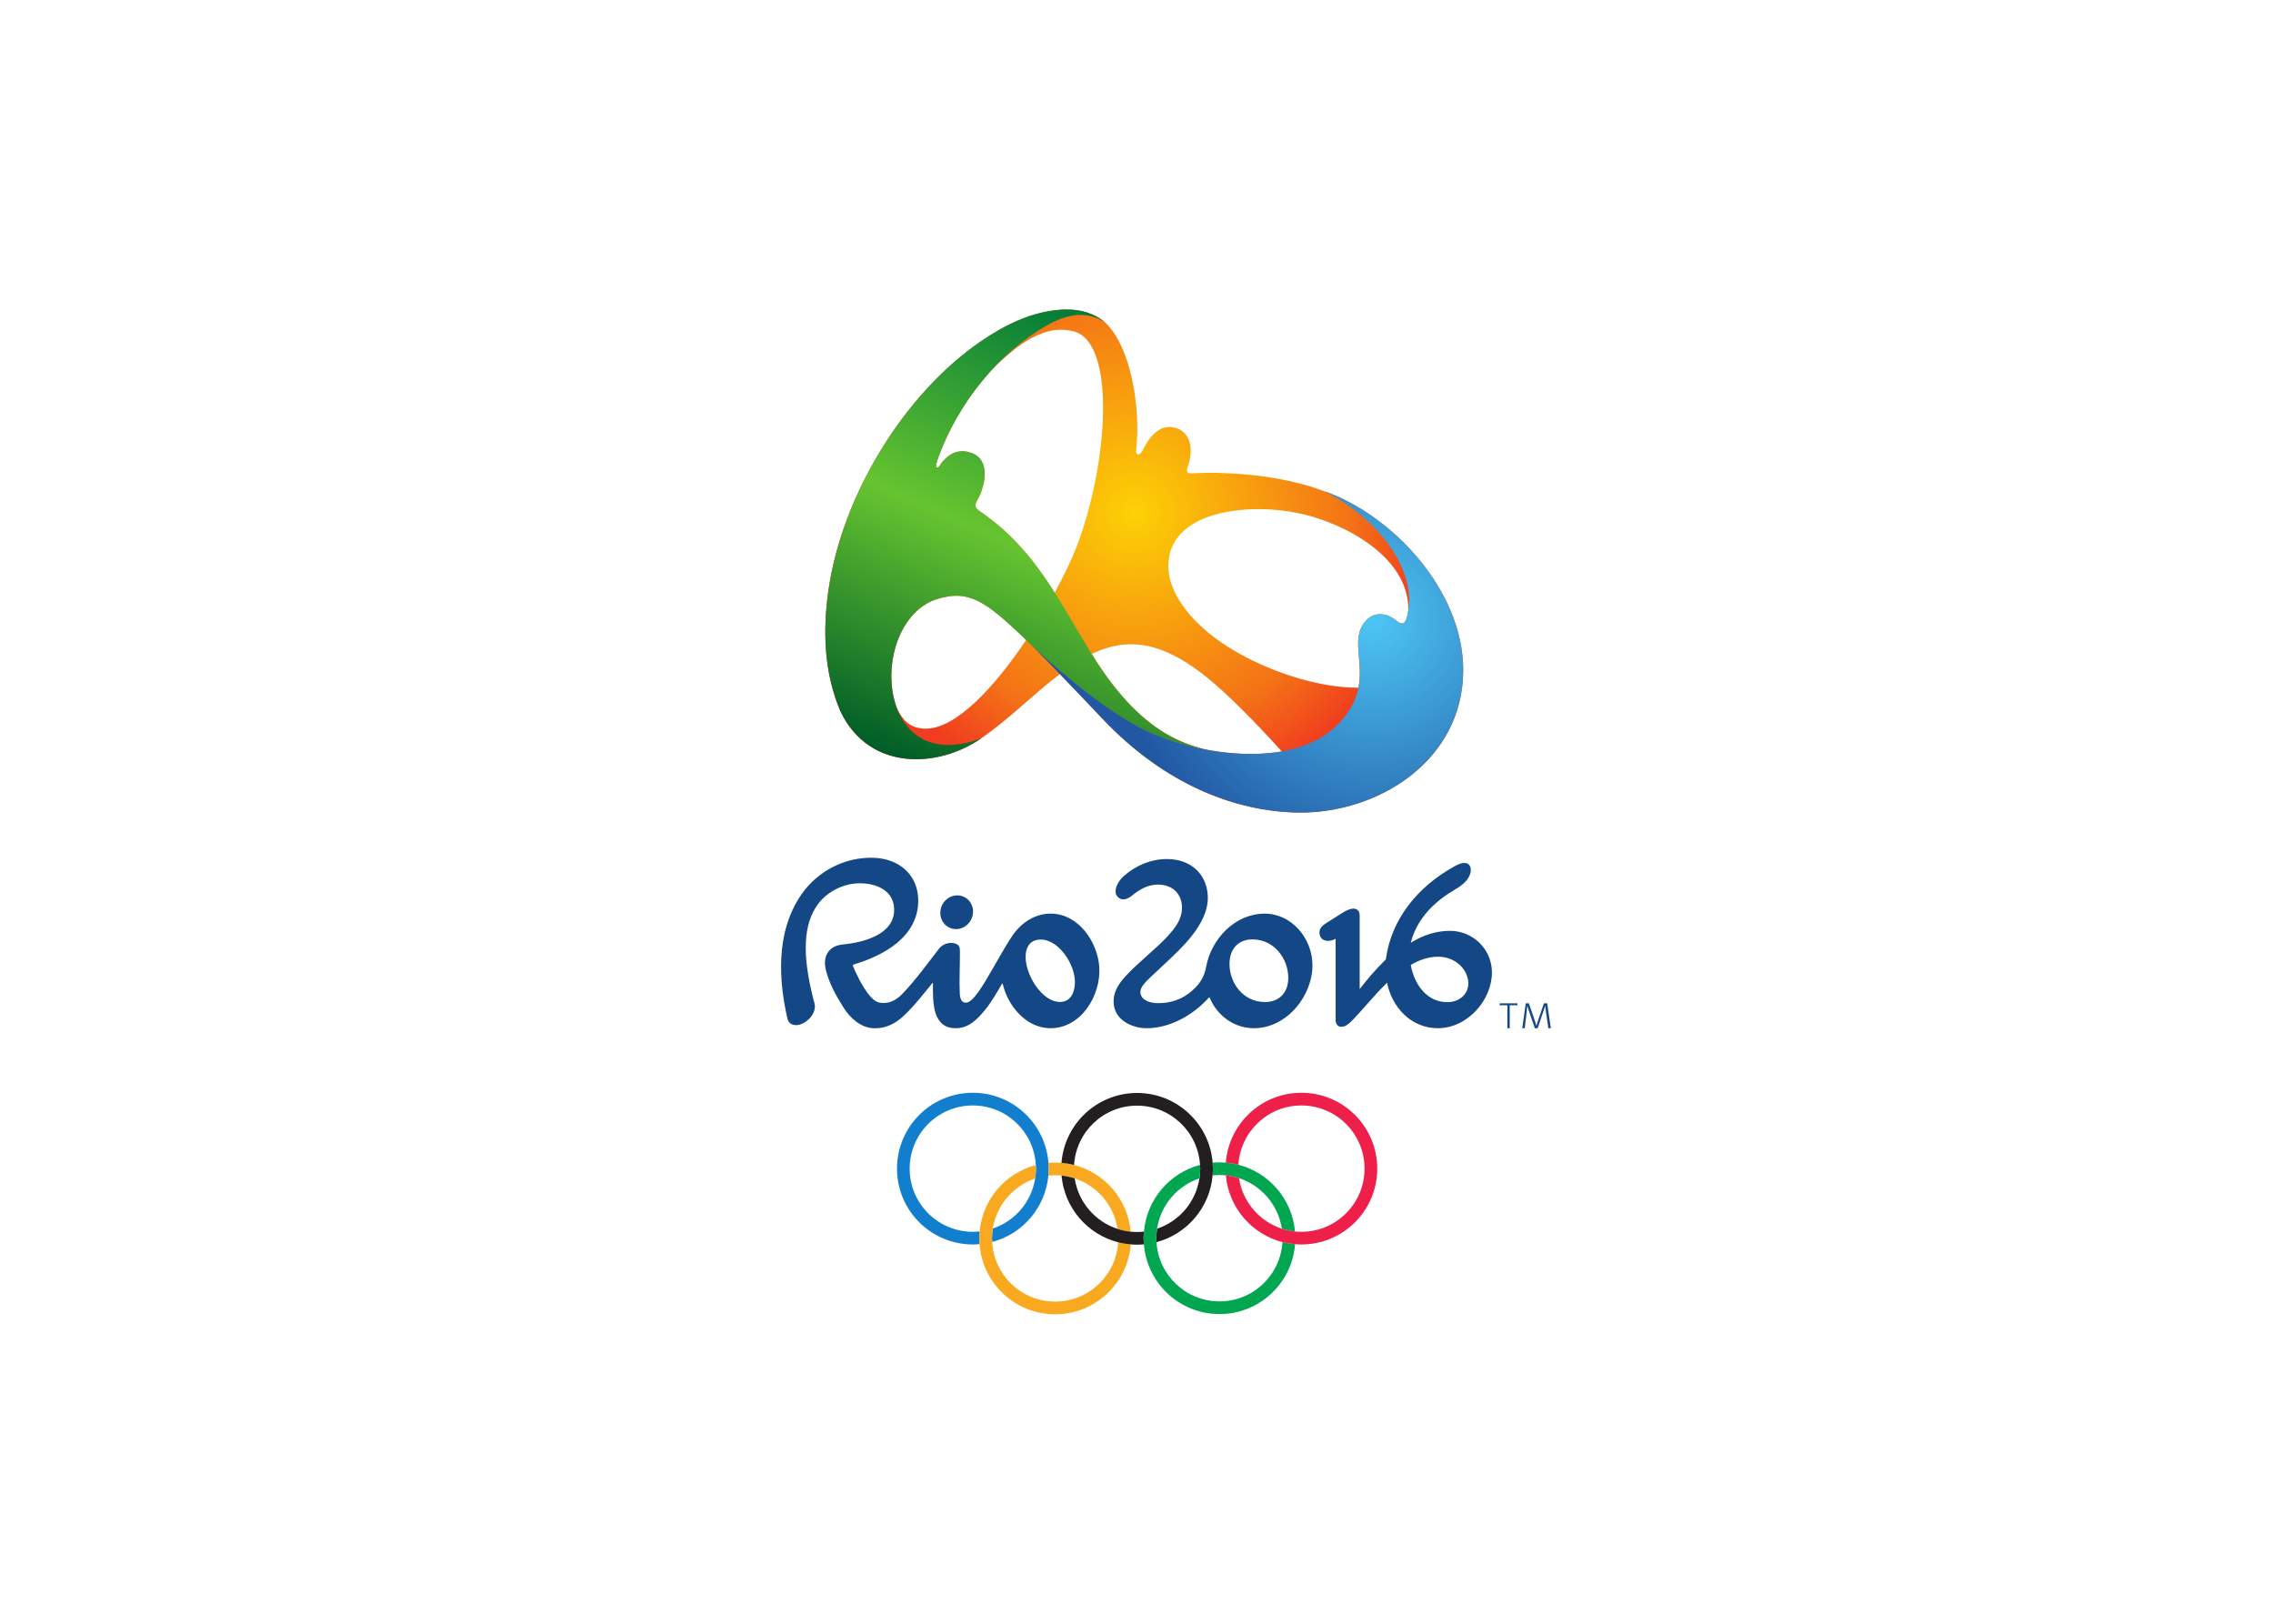
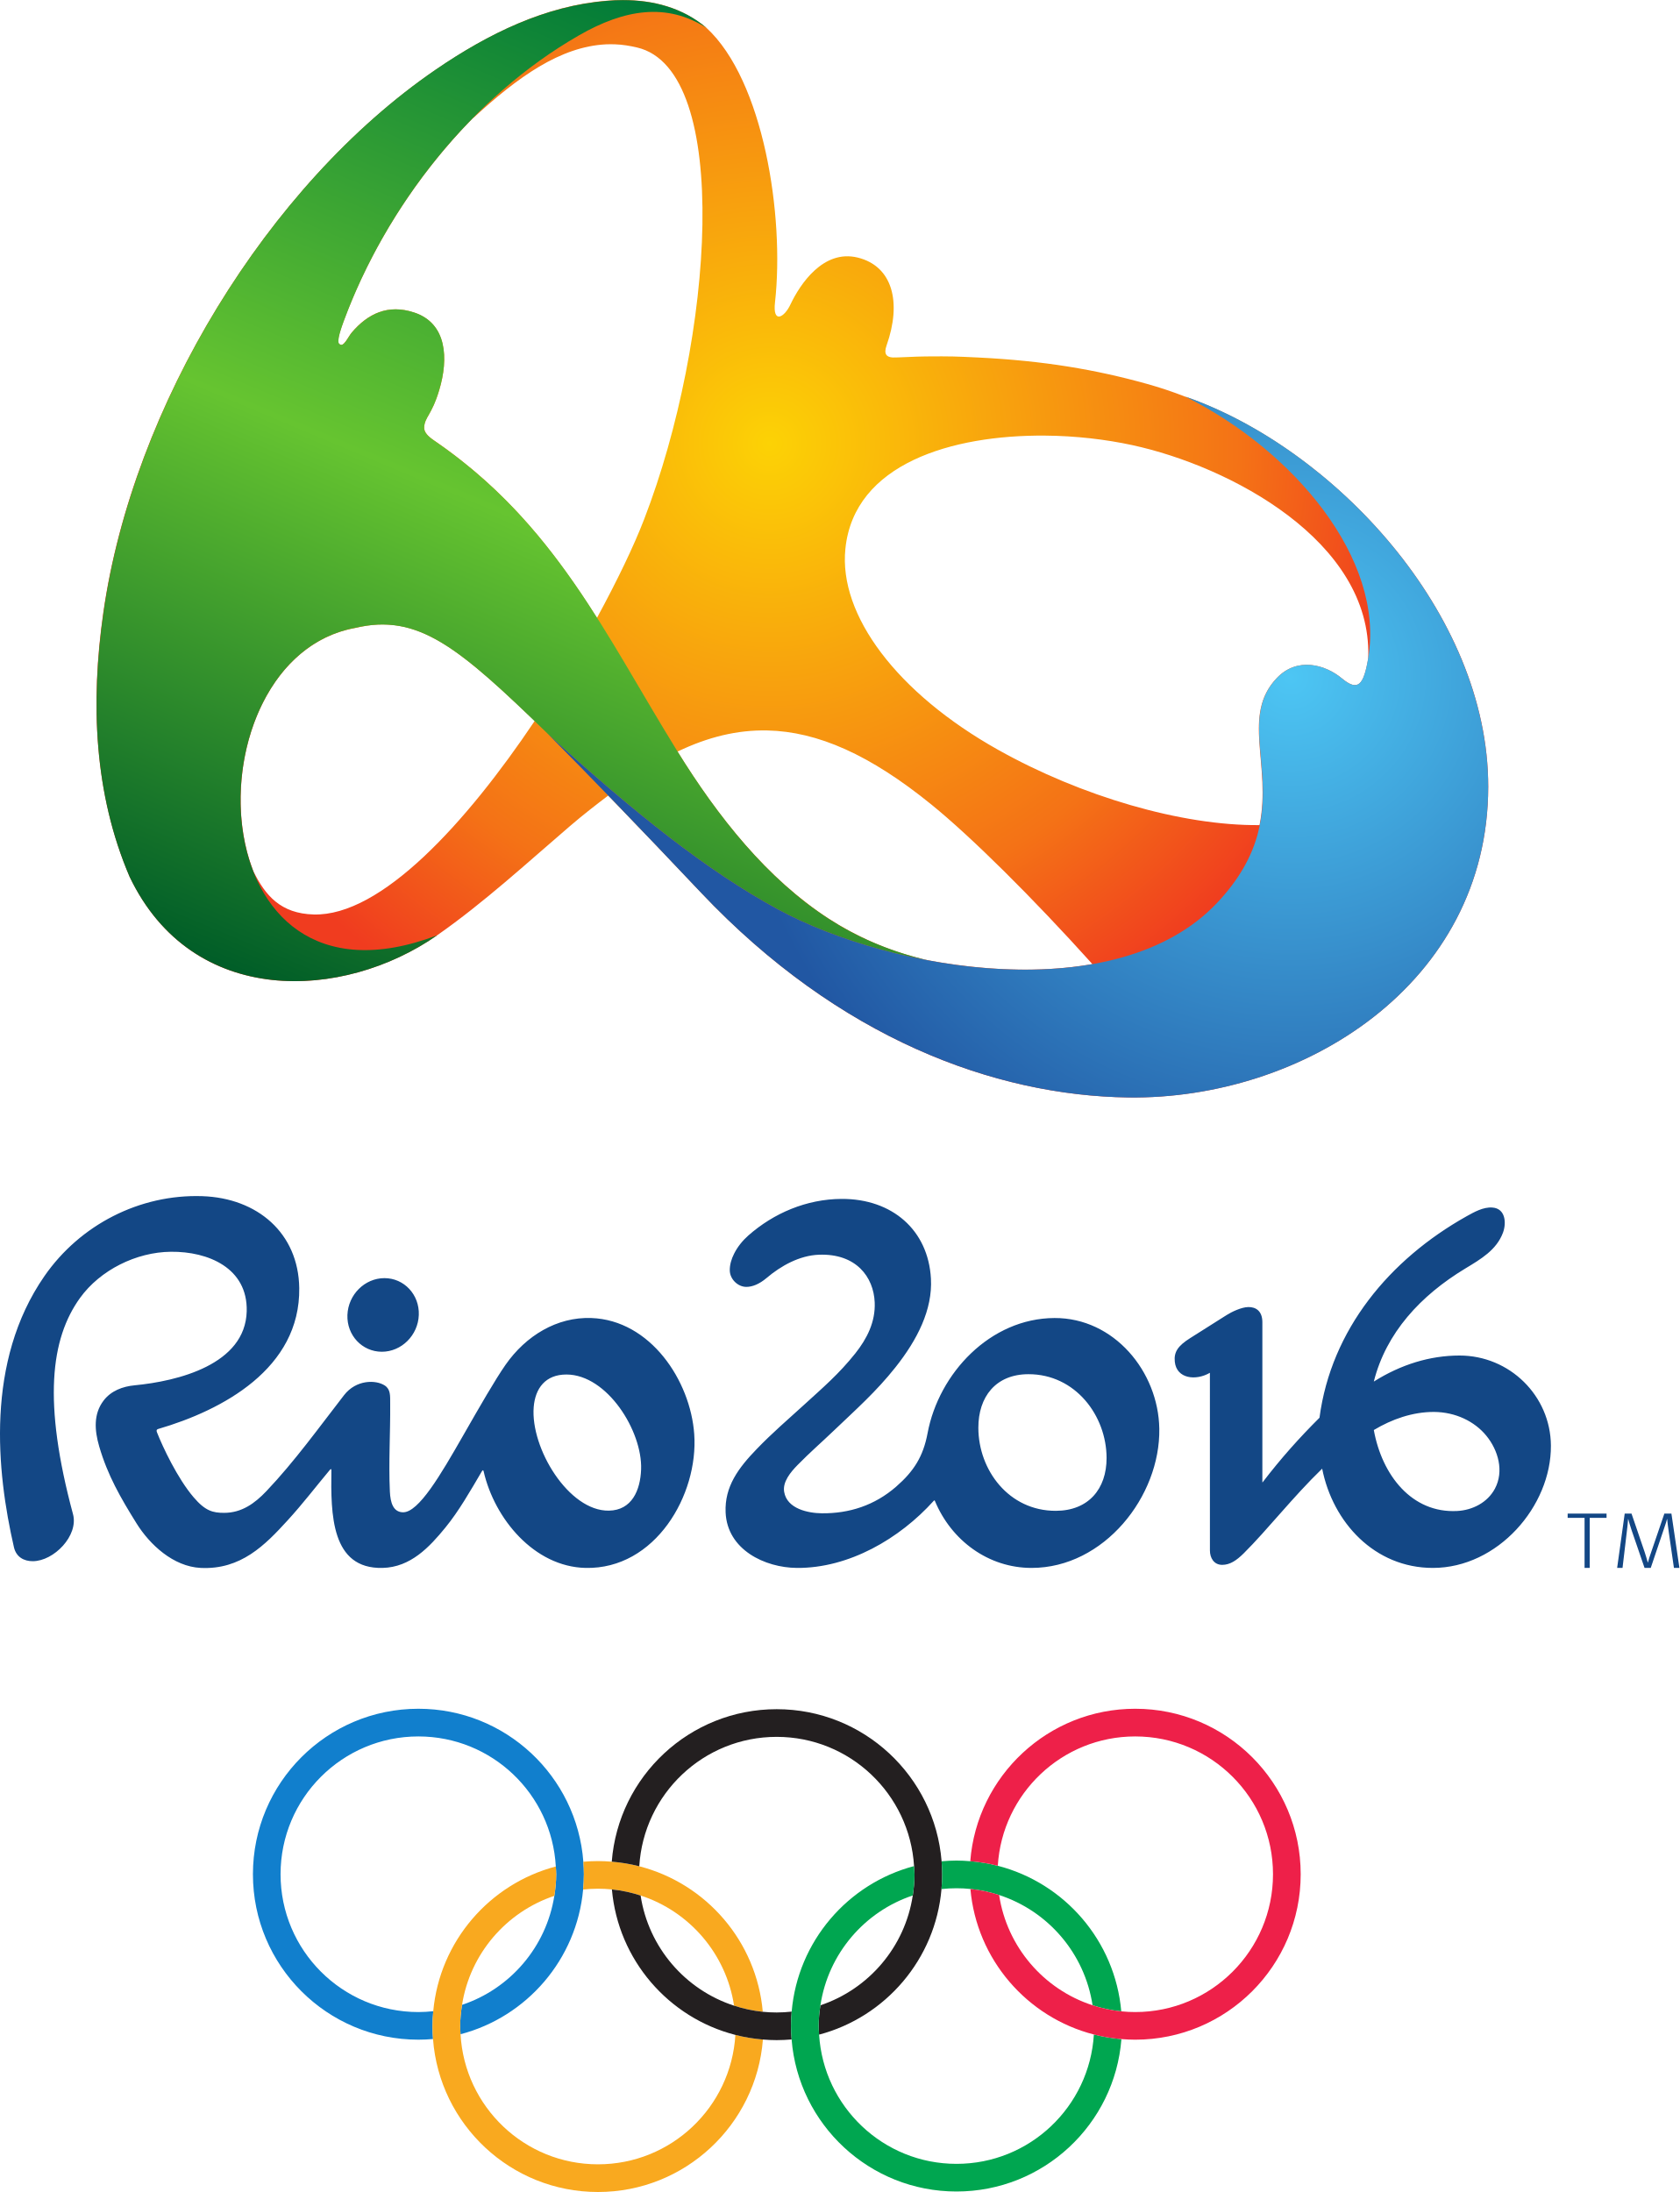
- <svg xmlns="http://www.w3.org/2000/svg" clip-rule="evenodd" fill-rule="evenodd" viewBox="0 0 560 400">
-   <radialGradient id="a" cx="0" cy="0" gradientTransform="matrix(51.603 51.716 -51.716 51.603 279.35 126.288)" gradientUnits="userSpaceOnUse" r="1">
-     <stop offset="0" stop-color="#fcd205" />
-     <stop offset=".73" stop-color="#f47216" />
-     <stop offset="1" stop-color="#f03c1f" />
+ <svg xmlns="http://www.w3.org/2000/svg" viewBox="0 0 189.648 247.538" version="1.1" id="svg43" width="189.648" height="247.538" style="clip-rule:evenodd;fill-rule:evenodd">
+   <defs id="defs47" />
+   <radialGradient id="a" cx="0" cy="0" gradientTransform="matrix(51.603,51.716,-51.716,51.603,279.35,126.288)" gradientUnits="userSpaceOnUse" r="1">
+     <stop offset="0" stop-color="#fcd205" id="stop2" />
+     <stop offset=".73" stop-color="#f47216" id="stop4" />
+     <stop offset="1" stop-color="#f03c1f" id="stop6" />
  </radialGradient>
-   <linearGradient id="b" gradientTransform="matrix(47.315 -109.865 -109.865 -47.315 236.802 193.783)" gradientUnits="userSpaceOnUse" x2="1">
-     <stop offset="0" stop-color="#005d28" />
-     <stop offset=".5" stop-color="#66c430" />
-     <stop offset="1" stop-color="#007a38" />
+   <linearGradient id="b" gradientTransform="matrix(47.315,-109.865,-109.865,-47.315,236.802,193.783)" gradientUnits="userSpaceOnUse" x2="1">
+     <stop offset="0" stop-color="#005d28" id="stop9" />
+     <stop offset=".5" stop-color="#66c430" id="stop11" />
+     <stop offset="1" stop-color="#007a38" id="stop13" />
  </linearGradient>
  <radialGradient id="c" cx="338.174" cy="152.663" gradientUnits="userSpaceOnUse" r="79.986">
-     <stop offset="0" stop-color="#4dc6f4" />
-     <stop offset=".8" stop-color="#2157a3" />
-     <stop offset="1" stop-color="#2157a3" />
+     <stop offset="0" stop-color="#4dc6f4" id="stop16" />
+     <stop offset=".8" stop-color="#2157a3" id="stop18" />
+     <stop offset="1" stop-color="#2157a3" id="stop20" />
  </radialGradient>
-   <path d="m258.306 286.474c-.723-9.662-8.783-17.277-18.629-17.277-10.32 0-18.683 8.368-18.683 18.688s8.363 18.683 18.683 18.683c.558 0 1.109-.027 1.653-.074-.033-.466-.057-.933-.057-1.412 0-.585.03-1.158.082-1.729-.553.059-1.111.095-1.678.095-8.594 0-15.563-6.971-15.563-15.563 0-8.595 6.969-15.562 15.563-15.562 8.303 0 15.064 6.501 15.52 14.686.018.294.045.579.045.876 0 .833-.086 1.647-.212 2.441-.912 5.783-4.997 10.5-10.423 12.31-.127.8-.211 1.613-.211 2.446 0 .299.027.585.044.871 7.474-1.961 13.118-8.438 13.841-16.342.054-.567.084-1.143.084-1.726 0-.478-.024-.946-.059-1.411" fill="#117fcd" />
-   <path d="m275.475 306.03c-.493 8.155-7.243 14.613-15.517 14.613-8.3 0-15.064-6.503-15.519-14.689-.016-.287-.043-.574-.043-.871 0-.835.085-1.647.212-2.447.912-5.78 4.997-10.494 10.423-12.311.126-.793.211-1.607.211-2.44 0-.297-.027-.581-.044-.877-7.475 1.968-13.117 8.443-13.842 16.345-.053.569-.083 1.145-.083 1.73 0 .478.024.945.057 1.411.722 9.655 8.783 17.275 18.628 17.275 9.824 0 17.874-7.586 18.626-17.219-1.065-.088-2.103-.258-3.109-.52m-17.194-16.419c.054-.567.084-1.144.084-1.726 0-.478-.023-.945-.058-1.411.543-.048 1.095-.076 1.651-.076.526 0 1.043.028 1.558.068 1.061.088 2.099.259 3.107.52 7.545 1.936 13.241 8.465 13.947 16.432-1.122-.116-2.205-.352-3.243-.689-.894-5.86-5.041-10.648-10.555-12.442-1.039-.339-2.122-.575-3.24-.688-.52-.051-1.043-.08-1.574-.08-.567 0-1.127.032-1.677.092" fill="#f9a91f" />
-   <path d="m298.762 286.423c-.774-9.616-8.813-17.177-18.624-17.177-9.826 0-17.874 7.588-18.623 17.22 1.062.089 2.101.259 3.107.521.495-8.155 7.24-14.616 15.516-14.616 8.269 0 15.01 6.453 15.514 14.594.019.322.052.639.052.969 0 .796-.081 1.578-.197 2.346-.88 5.819-4.979 10.579-10.429 12.404-.123.767-.197 1.545-.197 2.344 0 .327.027.648.047.97 7.493-1.982 13.138-8.5 13.822-16.439.047-.534.076-1.078.076-1.625 0-.512-.024-1.014-.064-1.511m-16.931 16.976c-.048.54-.077 1.079-.077 1.629 0 .513.029 1.014.07 1.513-.556.049-1.117.078-1.686.078-.525 0-1.043-.025-1.555-.068-1.064-.089-2.101-.259-3.108-.522-7.545-1.932-13.242-8.465-13.944-16.429 1.119.113 2.201.35 3.241.688.891 5.859 5.04 10.647 10.555 12.44 1.038.337 2.12.576 3.242.69.515.051 1.038.078 1.569.078.574 0 1.138-.037 1.693-.097" fill="#231f20" />
-   <path d="m315.957 305.983c-.493 8.146-7.238 14.608-15.514 14.608-8.27 0-15.012-6.456-15.514-14.593-.021-.321-.048-.642-.048-.97 0-.799.075-1.576.197-2.344.879-5.824 4.975-10.584 10.43-12.404.116-.769.197-1.549.197-2.346 0-.33-.034-.647-.053-.969-7.489 1.979-13.133 8.498-13.821 16.434-.048.54-.076 1.079-.076 1.629 0 .514.028 1.014.068 1.513.768 9.608 8.81 17.172 18.62 17.172 9.822 0 17.871-7.581 18.624-17.211-1.066-.089-2.104-.263-3.11-.519m-17.209-16.424c.05-.534.078-1.078.078-1.625 0-.511-.024-1.014-.063-1.511.55-.049 1.112-.083 1.68-.083.524 0 1.041.03 1.557.073 1.065.085 2.101.256 3.108.517 7.544 1.941 13.239 8.474 13.943 16.437-1.122-.113-2.204-.349-3.242-.686-.889-5.865-5.037-10.656-10.552-12.45-1.036-.335-2.12-.577-3.241-.683-.52-.056-1.042-.081-1.573-.081-.574 0-1.135.031-1.695.092" fill="#00a650" />
-   <path d="m320.624 269.197c-9.823 0-17.871 7.584-18.625 17.216 1.067.084 2.103.257 3.109.516.496-8.145 7.24-14.606 15.516-14.606 8.595 0 15.561 6.966 15.561 15.562 0 8.592-6.966 15.563-15.561 15.563-.531 0-1.054-.027-1.574-.08-1.122-.112-2.204-.351-3.242-.686-5.514-1.796-9.662-6.587-10.551-12.451-1.037-.334-2.12-.576-3.242-.682.701 7.961 6.399 14.495 13.942 16.434 1.006.257 2.042.429 3.109.518.512.04 1.035.068 1.558.068 10.321 0 18.688-8.365 18.688-18.684 0-10.32-8.367-18.688-18.688-18.688" fill="#ee2049" />
-   <path d="m231.664 224.726c.088-2.297 1.958-4.156 4.18-4.158 2.224 0 3.963 1.861 3.882 4.158-.083 2.298-1.957 4.156-4.177 4.156-2.225-.005-3.966-1.858-3.885-4.156m29.523 22.099c-4.533.073-8.862-7.051-8.487-11.698.17-2.098 1.308-3.683 3.711-3.675 4.582.016 8.576 6.385 8.417 10.716-.084 2.355-1.041 4.617-3.641 4.657m-1.983-21.753c-3.875-.141-7.389 1.997-9.681 5.279-1.197 1.715-2.911 4.707-4.837 8.071-2.478 4.327-4.975 8.619-6.747 8.589-1.104-.021-1.425-1.083-1.481-2.354-.151-3.314.062-6.595.036-9.904-.004-.915.055-1.624-.616-2.063-1.008-.655-3.222-.67-4.586 1.083-2.821 3.635-5.599 7.505-8.775 10.847-1.333 1.405-2.806 2.451-4.766 2.454-1.275 0-2.127-.2-3.46-1.766-1.823-2.136-3.487-5.679-4.136-7.335-.105-.271.037-.34.143-.372 7.253-2.115 16.053-6.821 15.926-15.916-.089-6.19-4.706-10.161-10.949-10.374-7.064-.236-13.803 3.224-17.827 9.03-6.686 9.649-5.402 22.072-3.443 30.611.253 1.11 1.126 1.582 2.125 1.582 2.391-.005 5.196-2.893 4.546-5.312-3.411-12.661-2.53-19.812.796-24.422 2.27-3.143 6.34-5.174 10.261-5.21 4.211-.043 8.678 1.83 8.559 6.713-.149 6.035-7.8 7.902-12.659 8.368-1.343.127-2.667.614-3.516 1.741-1.127 1.492-1.023 3.31-.481 5.165.952 3.266 2.415 5.8 4.215 8.688 1.497 2.401 4.145 4.871 7.238 5.028 4.555.225 7.285-2.595 9.814-5.362 1.715-1.872 3.139-3.748 4.786-5.719.117-.138.165-.073.165.04-.072 4.975-.043 11.178 5.782 11.041 3.158-.076 5.283-2.341 7.098-4.566 1.507-1.845 2.796-4.102 4.107-6.335.096-.14.155-.205.207.003 1.225 5.34 5.698 10.763 11.504 10.898 7.88.177 12.763-8.258 12.276-15.102-.427-6.059-4.955-12.882-11.624-13.119m52.454 21.773c-5.307.011-8.737-4.599-8.746-9.372-.008-3.492 1.955-6.049 5.648-6.057 5.306-.015 8.825 4.687 8.832 9.463.005 3.488-2.042 5.958-5.734 5.966m-.149-21.773c-7.265.029-13.062 6.247-14.329 12.995-.494 2.648-1.556 4.309-3.547 6.045-2.429 2.121-5.31 3.046-8.402 3.011-1.502-.015-3.927-.483-4.248-2.419-.191-1.117.707-2.21 1.516-3.034 1.477-1.502 2.589-2.444 4.11-3.9 2.483-2.371 4.775-4.396 6.943-7.133 2.459-3.1 4.204-6.506 4.005-10.018-.305-5.472-4.364-9.021-10.086-8.998-3.971.018-7.683 1.614-10.547 4.144-.612.539-1.204 1.259-1.595 2.044-.308.607-.495 1.255-.487 1.883.011.989.905 1.861 1.864 1.865.693 0 1.476-.315 2.289-1.002 1.629-1.384 3.727-2.549 5.909-2.63 4.212-.159 6.179 2.513 6.303 5.374.096 2.22-.877 4.114-2.196 5.775-1.858 2.327-3.635 3.84-5.779 5.797-1.896 1.724-3.608 3.193-5.334 4.983-2.076 2.144-3.651 4.248-3.527 7.169.18 4.211 4.423 6.242 8.049 6.27 5.876.045 11.61-3.31 15.441-7.565.055-.062.104-.099.146.003 1.851 4.462 6.031 7.562 10.912 7.562 8.189 0 14.553-8.088 14.427-15.728-.108-6.451-5.116-12.521-11.837-12.493m49.736 19.27c-.842 1.578-2.543 2.432-4.263 2.522-5.125.271-8.488-4.045-9.413-9.142 2.036-1.224 4.383-2.05 6.789-2.044 2.446.013 4.595 1.07 5.914 2.683 1.351 1.647 2.019 4.015.973 5.981m-3.991-15.034c-3.345-.003-6.64 1.022-9.685 2.94 1.389-5.515 5.286-9.716 10.321-12.761 1.761-1.065 3.532-2.09 4.266-4.056.404-1.093.289-2.727-1.195-2.835-1.035-.08-2.073.518-2.926.991-8.683 4.873-15.282 12.776-16.6 22.746-2.316 2.306-4.347 4.582-6.427 7.294l-.024-.003v-18.081c0-1.248-.722-1.729-1.601-1.709-.779.016-1.883.553-2.438.905l-4.124 2.608c-1.342.852-1.846 1.538-1.725 2.665.2 1.926 2.373 2.171 3.963 1.246l.003 20.068c0 .829.448 1.626 1.392 1.621.86-.005 1.585-.471 2.43-1.307 2.71-2.695 5.522-6.332 8.853-9.556 1.198 6.065 5.917 11.209 12.501 11.209 7.325 0 13.376-6.959 13.33-13.816-.04-5.639-4.673-10.169-10.314-10.169" fill="#134785" />
-   <path d="m262.744 76.231c-.584 0-1.185.027-1.788.08-6.921.559-13.325 3.69-19.311 7.788-19.039 13.045-34.229 38.075-37.549 61.31-1.468 10.213-1.03 20.471 2.98 29.841 7.106 14.862 24.132 13.986 34.728 6.596 5.264-3.675 10.203-8.222 14.98-12.318 1.474-1.267 2.931-2.394 4.331-3.457 3.201 3.306 6.661 6.913 10.49 10.967 15.57 16.463 33.123 22.912 48.238 23.125 19.702.256 40.631-12.81 40.649-35.085.017-19.702-17.581-38.303-34.252-44.066-1.462-.571-2.905-1.043-4.291-1.43-5.72-1.598-11.63-2.618-19.112-2.981-2.507-.12-2.934-.143-5.841-.119-1.046 0-3.316.14-3.735.119-.666-.033-1.073-.338-.716-1.351 1.734-4.895.685-8.96-3.258-9.933-3.9-.957-6.527 3.045-7.589 5.285-.688 1.489-2.035 2.247-1.748-.239 1.087-9.757-1.296-25.068-7.749-30.993-2.706-2.284-6.004-3.139-9.457-3.139zm-1.867 5.007c.346-.017.684-.013 1.033 0 .813.028 1.628.162 2.464.357 10.782 2.523 8.63 33.017.794 53.284-1.157 3.006-3.028 6.903-5.324 11.126-4.73-7.455-10.059-14.346-18.437-20.066-.645-.443-1.092-.911-1.073-1.43.045-1.197.85-1.355 1.709-4.252 1.042-3.478.895-7.521-2.861-8.742-2.936-.968-5.21.123-7.033 2.265-.436.52-.932 1.739-1.391 1.312-.426-.223.328-2.148.477-2.583 3.069-8.32 8.15-16.386 14.583-22.927l.119-.08c4.958-4.557 9.755-8.013 14.94-8.264zm49.549 44.185c3.489.025 6.898.433 9.854 1.072 11.027 2.382 27.041 10.833 26.662 23.921v.158c-.521 3.071-1.173 3.761-2.98 2.265-1.88-1.567-5.05-2.457-7.351-.039-4.009 4.199-.577 9.817-1.947 16.609-8.797.083-20.161-3.255-29.523-8.504-11.419-6.405-18.011-15.208-17.245-22.688.968-9.645 12.062-12.872 22.53-12.794zm28.212 4.648c.592.613 1.164 1.19 1.708 1.828 1.077 1.263 2.045 2.59 2.901 3.934-.857-1.342-1.824-2.672-2.901-3.934-.539-.63-1.123-1.222-1.708-1.828zm-103.549 16.689c5.473-.24 9.882 3.346 17.722 10.887-7.721 11.514-17.336 22.061-24.954 21.854-3.738-.099-5.468-2.159-6.794-4.847l-.08-.199c-3.85-10.097.489-25.257 11.523-27.298.901-.209 1.752-.361 2.583-.397zm43.986 11.96c5.682.119 11.613 2.739 18.556 8.384 4.452 3.613 11.368 10.458 18.159 18-6.005 1.052-12.702.702-18.993-.517-4.301-1.046-7.875-2.732-10.768-4.609-6.921-4.484-12.468-11.415-17.086-18.874 3.416-1.637 6.723-2.455 10.132-2.384zm-21.178 3.616c2.365 2.098 4.631 4.044 6.834 5.841-2.204-1.794-4.468-3.745-6.834-5.841zm33.178 20.9c.496.143 1.005.265 1.51.398-.508-.134-1.011-.254-1.51-.398zm28.569.954c-.584.175-1.186.333-1.788.477-.613.146-1.198.283-1.827.397.613-.112 1.229-.256 1.827-.397.609-.144 1.198-.301 1.788-.477z" fill="url(#a)" />
-   <path d="m260.974 76.327c-6.921.559-13.354 3.665-19.339 7.762-19.039 13.046-34.199 38.093-37.519 61.328-1.469 10.214-1.063 20.448 2.947 29.817 7.106 14.862 24.144 14.007 34.74 6.617-27.48 10.443-28.103-31.232-9.302-34.709 7.206-1.676 11.678 2.153 21.776 11.945 9.843 9 18.089 15.53 25.948 19.804 4.57 2.488 10.646 4.611 17.095 5.806-4.532-1.034-8.296-2.756-11.305-4.708-6.968-4.513-12.526-11.523-17.162-19.039-8.08-13.064-13.686-25.605-27.457-35.006-.645-.443-1.09-.903-1.071-1.422.045-1.197.851-1.372 1.709-4.27 1.042-3.477.912-7.513-2.844-8.733-2.935-.968-5.211.132-7.034 2.274-.436.52-.922 1.72-1.381 1.292-.426-.222.327-2.16.476-2.595 4.789-12.984 14.432-25.311 26.565-32.269 5.159-2.965 9.917-3.707 14.403-.84-2.706-2.283-6.014-3.134-9.466-3.134-.585 0-1.176.027-1.779.08" fill="url(#b)" />
-   <path d="m346.932 150.56c-.522 3.071-1.158 3.778-2.965 2.283-1.88-1.567-5.035-2.469-7.336-.051-5.627 5.893 3.428 14.59-6.752 25.389-11.24 11.942-36.596 7.818-49.654.71-7.859-4.274-16.105-10.804-25.95-19.804 4.692 4.716 10.547 10.783 17.312 17.945 15.569 16.462 33.148 22.923 48.263 23.136 19.702.256 40.618-12.799 40.636-35.074.017-19.702-17.565-38.328-34.236-44.091 12.196 6.055 22.598 18.325 20.682 29.557" fill="url(#c)" />
-   <path d="m381.461 253.293-.574-3.976c-.104-.723-.164-1.24-.193-1.556h-.012c-.057.225-.15.559-.299.965l-1.542 4.567h-.699l-1.47-4.283c-.161-.472-.275-.887-.377-1.249h-.011c-.026.473-.089.977-.165 1.611l-.463 3.921h-.609l.855-6.138h.767l1.49 4.363c.097.313.24.757.353 1.176h.008c.11-.411.202-.717.34-1.09l1.521-4.449h.795l.904 6.138zm-9.511-5.656v5.656h-.582v-5.656h-1.909v-.482h4.392v.482z" fill="#134785" />
+   <g id="g61" transform="translate(-192.4321,-76.231)">
+     <path id="path23" d="m 258.306,286.474 c -0.723,-9.662 -8.783,-17.277 -18.629,-17.277 -10.32,0 -18.683,8.368 -18.683,18.688 0,10.32 8.363,18.683 18.683,18.683 0.558,0 1.109,-0.027 1.653,-0.074 -0.033,-0.466 -0.057,-0.933 -0.057,-1.412 0,-0.585 0.03,-1.158 0.082,-1.729 -0.553,0.059 -1.111,0.095 -1.678,0.095 -8.594,0 -15.563,-6.971 -15.563,-15.563 0,-8.595 6.969,-15.562 15.563,-15.562 8.303,0 15.064,6.501 15.52,14.686 0.018,0.294 0.045,0.579 0.045,0.876 0,0.833 -0.086,1.647 -0.212,2.441 -0.912,5.783 -4.997,10.5 -10.423,12.31 -0.127,0.8 -0.211,1.613 -0.211,2.446 0,0.299 0.027,0.585 0.044,0.871 7.474,-1.961 13.118,-8.438 13.841,-16.342 0.054,-0.567 0.084,-1.143 0.084,-1.726 0,-0.478 -0.024,-0.946 -0.059,-1.411" style="fill:#117fcd" />
+     <path id="path25" d="m 275.475,306.03 c -0.493,8.155 -7.243,14.613 -15.517,14.613 -8.3,0 -15.064,-6.503 -15.519,-14.689 -0.016,-0.287 -0.043,-0.574 -0.043,-0.871 0,-0.835 0.085,-1.647 0.212,-2.447 0.912,-5.78 4.997,-10.494 10.423,-12.311 0.126,-0.793 0.211,-1.607 0.211,-2.44 0,-0.297 -0.027,-0.581 -0.044,-0.877 -7.475,1.968 -13.117,8.443 -13.842,16.345 -0.053,0.569 -0.083,1.145 -0.083,1.73 0,0.478 0.024,0.945 0.057,1.411 0.722,9.655 8.783,17.275 18.628,17.275 9.824,0 17.874,-7.586 18.626,-17.219 -1.065,-0.088 -2.103,-0.258 -3.109,-0.52 m -17.194,-16.419 c 0.054,-0.567 0.084,-1.144 0.084,-1.726 0,-0.478 -0.023,-0.945 -0.058,-1.411 0.543,-0.048 1.095,-0.076 1.651,-0.076 0.526,0 1.043,0.028 1.558,0.068 1.061,0.088 2.099,0.259 3.107,0.52 7.545,1.936 13.241,8.465 13.947,16.432 -1.122,-0.116 -2.205,-0.352 -3.243,-0.689 -0.894,-5.86 -5.041,-10.648 -10.555,-12.442 -1.039,-0.339 -2.122,-0.575 -3.24,-0.688 -0.52,-0.051 -1.043,-0.08 -1.574,-0.08 -0.567,0 -1.127,0.032 -1.677,0.092" style="fill:#f9a91f" />
+     <path id="path27" d="m 298.762,286.423 c -0.774,-9.616 -8.813,-17.177 -18.624,-17.177 -9.826,0 -17.874,7.588 -18.623,17.22 1.062,0.089 2.101,0.259 3.107,0.521 0.495,-8.155 7.24,-14.616 15.516,-14.616 8.269,0 15.01,6.453 15.514,14.594 0.019,0.322 0.052,0.639 0.052,0.969 0,0.796 -0.081,1.578 -0.197,2.346 -0.88,5.819 -4.979,10.579 -10.429,12.404 -0.123,0.767 -0.197,1.545 -0.197,2.344 0,0.327 0.027,0.648 0.047,0.97 7.493,-1.982 13.138,-8.5 13.822,-16.439 0.047,-0.534 0.076,-1.078 0.076,-1.625 0,-0.512 -0.024,-1.014 -0.064,-1.511 m -16.931,16.976 c -0.048,0.54 -0.077,1.079 -0.077,1.629 0,0.513 0.029,1.014 0.07,1.513 -0.556,0.049 -1.117,0.078 -1.686,0.078 -0.525,0 -1.043,-0.025 -1.555,-0.068 -1.064,-0.089 -2.101,-0.259 -3.108,-0.522 -7.545,-1.932 -13.242,-8.465 -13.944,-16.429 1.119,0.113 2.201,0.35 3.241,0.688 0.891,5.859 5.04,10.647 10.555,12.44 1.038,0.337 2.12,0.576 3.242,0.69 0.515,0.051 1.038,0.078 1.569,0.078 0.574,0 1.138,-0.037 1.693,-0.097" style="fill:#231f20" />
+     <path id="path29" d="m 315.957,305.983 c -0.493,8.146 -7.238,14.608 -15.514,14.608 -8.27,0 -15.012,-6.456 -15.514,-14.593 -0.021,-0.321 -0.048,-0.642 -0.048,-0.97 0,-0.799 0.075,-1.576 0.197,-2.344 0.879,-5.824 4.975,-10.584 10.43,-12.404 0.116,-0.769 0.197,-1.549 0.197,-2.346 0,-0.33 -0.034,-0.647 -0.053,-0.969 -7.489,1.979 -13.133,8.498 -13.821,16.434 -0.048,0.54 -0.076,1.079 -0.076,1.629 0,0.514 0.028,1.014 0.068,1.513 0.768,9.608 8.81,17.172 18.62,17.172 9.822,0 17.871,-7.581 18.624,-17.211 -1.066,-0.089 -2.104,-0.263 -3.11,-0.519 m -17.209,-16.424 c 0.05,-0.534 0.078,-1.078 0.078,-1.625 0,-0.511 -0.024,-1.014 -0.063,-1.511 0.55,-0.049 1.112,-0.083 1.68,-0.083 0.524,0 1.041,0.03 1.557,0.073 1.065,0.085 2.101,0.256 3.108,0.517 7.544,1.941 13.239,8.474 13.943,16.437 -1.122,-0.113 -2.204,-0.349 -3.242,-0.686 -0.889,-5.865 -5.037,-10.656 -10.552,-12.45 -1.036,-0.335 -2.12,-0.577 -3.241,-0.683 -0.52,-0.056 -1.042,-0.081 -1.573,-0.081 -0.574,0 -1.135,0.031 -1.695,0.092" style="fill:#00a650" />
+     <path id="path31" d="m 320.624,269.197 c -9.823,0 -17.871,7.584 -18.625,17.216 1.067,0.084 2.103,0.257 3.109,0.516 0.496,-8.145 7.24,-14.606 15.516,-14.606 8.595,0 15.561,6.966 15.561,15.562 0,8.592 -6.966,15.563 -15.561,15.563 -0.531,0 -1.054,-0.027 -1.574,-0.08 -1.122,-0.112 -2.204,-0.351 -3.242,-0.686 -5.514,-1.796 -9.662,-6.587 -10.551,-12.451 -1.037,-0.334 -2.12,-0.576 -3.242,-0.682 0.701,7.961 6.399,14.495 13.942,16.434 1.006,0.257 2.042,0.429 3.109,0.518 0.512,0.04 1.035,0.068 1.558,0.068 10.321,0 18.688,-8.365 18.688,-18.684 0,-10.32 -8.367,-18.688 -18.688,-18.688" style="fill:#ee2049" />
+     <path id="path33" d="m 231.664,224.726 c 0.088,-2.297 1.958,-4.156 4.18,-4.158 2.224,0 3.963,1.861 3.882,4.158 -0.083,2.298 -1.957,4.156 -4.177,4.156 -2.225,-0.005 -3.966,-1.858 -3.885,-4.156 m 29.523,22.099 c -4.533,0.073 -8.862,-7.051 -8.487,-11.698 0.17,-2.098 1.308,-3.683 3.711,-3.675 4.582,0.016 8.576,6.385 8.417,10.716 -0.084,2.355 -1.041,4.617 -3.641,4.657 m -1.983,-21.753 c -3.875,-0.141 -7.389,1.997 -9.681,5.279 -1.197,1.715 -2.911,4.707 -4.837,8.071 -2.478,4.327 -4.975,8.619 -6.747,8.589 -1.104,-0.021 -1.425,-1.083 -1.481,-2.354 -0.151,-3.314 0.062,-6.595 0.036,-9.904 -0.004,-0.915 0.055,-1.624 -0.616,-2.063 -1.008,-0.655 -3.222,-0.67 -4.586,1.083 -2.821,3.635 -5.599,7.505 -8.775,10.847 -1.333,1.405 -2.806,2.451 -4.766,2.454 -1.275,0 -2.127,-0.2 -3.46,-1.766 -1.823,-2.136 -3.487,-5.679 -4.136,-7.335 -0.105,-0.271 0.037,-0.34 0.143,-0.372 7.253,-2.115 16.053,-6.821 15.926,-15.916 -0.089,-6.19 -4.706,-10.161 -10.949,-10.374 -7.064,-0.236 -13.803,3.224 -17.827,9.03 -6.686,9.649 -5.402,22.072 -3.443,30.611 0.253,1.11 1.126,1.582 2.125,1.582 2.391,-0.005 5.196,-2.893 4.546,-5.312 -3.411,-12.661 -2.53,-19.812 0.796,-24.422 2.27,-3.143 6.34,-5.174 10.261,-5.21 4.211,-0.043 8.678,1.83 8.559,6.713 -0.149,6.035 -7.8,7.902 -12.659,8.368 -1.343,0.127 -2.667,0.614 -3.516,1.741 -1.127,1.492 -1.023,3.31 -0.481,5.165 0.952,3.266 2.415,5.8 4.215,8.688 1.497,2.401 4.145,4.871 7.238,5.028 4.555,0.225 7.285,-2.595 9.814,-5.362 1.715,-1.872 3.139,-3.748 4.786,-5.719 0.117,-0.138 0.165,-0.073 0.165,0.04 -0.072,4.975 -0.043,11.178 5.782,11.041 3.158,-0.076 5.283,-2.341 7.098,-4.566 1.507,-1.845 2.796,-4.102 4.107,-6.335 0.096,-0.14 0.155,-0.205 0.207,0.003 1.225,5.34 5.698,10.763 11.504,10.898 7.88,0.177 12.763,-8.258 12.276,-15.102 -0.427,-6.059 -4.955,-12.882 -11.624,-13.119 m 52.454,21.773 c -5.307,0.011 -8.737,-4.599 -8.746,-9.372 -0.008,-3.492 1.955,-6.049 5.648,-6.057 5.306,-0.015 8.825,4.687 8.832,9.463 0.005,3.488 -2.042,5.958 -5.734,5.966 m -0.149,-21.773 c -7.265,0.029 -13.062,6.247 -14.329,12.995 -0.494,2.648 -1.556,4.309 -3.547,6.045 -2.429,2.121 -5.31,3.046 -8.402,3.011 -1.502,-0.015 -3.927,-0.483 -4.248,-2.419 -0.191,-1.117 0.707,-2.21 1.516,-3.034 1.477,-1.502 2.589,-2.444 4.11,-3.9 2.483,-2.371 4.775,-4.396 6.943,-7.133 2.459,-3.1 4.204,-6.506 4.005,-10.018 -0.305,-5.472 -4.364,-9.021 -10.086,-8.998 -3.971,0.018 -7.683,1.614 -10.547,4.144 -0.612,0.539 -1.204,1.259 -1.595,2.044 -0.308,0.607 -0.495,1.255 -0.487,1.883 0.011,0.989 0.905,1.861 1.864,1.865 0.693,0 1.476,-0.315 2.289,-1.002 1.629,-1.384 3.727,-2.549 5.909,-2.63 4.212,-0.159 6.179,2.513 6.303,5.374 0.096,2.22 -0.877,4.114 -2.196,5.775 -1.858,2.327 -3.635,3.84 -5.779,5.797 -1.896,1.724 -3.608,3.193 -5.334,4.983 -2.076,2.144 -3.651,4.248 -3.527,7.169 0.18,4.211 4.423,6.242 8.049,6.27 5.876,0.045 11.61,-3.31 15.441,-7.565 0.055,-0.062 0.104,-0.099 0.146,0.003 1.851,4.462 6.031,7.562 10.912,7.562 8.189,0 14.553,-8.088 14.427,-15.728 -0.108,-6.451 -5.116,-12.521 -11.837,-12.493 m 49.736,19.27 c -0.842,1.578 -2.543,2.432 -4.263,2.522 -5.125,0.271 -8.488,-4.045 -9.413,-9.142 2.036,-1.224 4.383,-2.05 6.789,-2.044 2.446,0.013 4.595,1.07 5.914,2.683 1.351,1.647 2.019,4.015 0.973,5.981 m -3.991,-15.034 c -3.345,-0.003 -6.64,1.022 -9.685,2.94 1.389,-5.515 5.286,-9.716 10.321,-12.761 1.761,-1.065 3.532,-2.09 4.266,-4.056 0.404,-1.093 0.289,-2.727 -1.195,-2.835 -1.035,-0.08 -2.073,0.518 -2.926,0.991 -8.683,4.873 -15.282,12.776 -16.6,22.746 -2.316,2.306 -4.347,4.582 -6.427,7.294 l -0.024,-0.003 v -18.081 c 0,-1.248 -0.722,-1.729 -1.601,-1.709 -0.779,0.016 -1.883,0.553 -2.438,0.905 l -4.124,2.608 c -1.342,0.852 -1.846,1.538 -1.725,2.665 0.2,1.926 2.373,2.171 3.963,1.246 l 0.003,20.068 c 0,0.829 0.448,1.626 1.392,1.621 0.86,-0.005 1.585,-0.471 2.43,-1.307 2.71,-2.695 5.522,-6.332 8.853,-9.556 1.198,6.065 5.917,11.209 12.501,11.209 7.325,0 13.376,-6.959 13.33,-13.816 -0.04,-5.639 -4.673,-10.169 -10.314,-10.169" style="fill:#134785" />
+     <path id="path35" d="m 262.744,76.231 c -0.584,0 -1.185,0.027 -1.788,0.08 -6.921,0.559 -13.325,3.69 -19.311,7.788 -19.039,13.045 -34.229,38.075 -37.549,61.31 -1.468,10.213 -1.03,20.471 2.98,29.841 7.106,14.862 24.132,13.986 34.728,6.596 5.264,-3.675 10.203,-8.222 14.98,-12.318 1.474,-1.267 2.931,-2.394 4.331,-3.457 3.201,3.306 6.661,6.913 10.49,10.967 15.57,16.463 33.123,22.912 48.238,23.125 19.702,0.256 40.631,-12.81 40.649,-35.085 0.017,-19.702 -17.581,-38.303 -34.252,-44.066 -1.462,-0.571 -2.905,-1.043 -4.291,-1.43 -5.72,-1.598 -11.63,-2.618 -19.112,-2.981 -2.507,-0.12 -2.934,-0.143 -5.841,-0.119 -1.046,0 -3.316,0.14 -3.735,0.119 -0.666,-0.033 -1.073,-0.338 -0.716,-1.351 1.734,-4.895 0.685,-8.96 -3.258,-9.933 -3.9,-0.957 -6.527,3.045 -7.589,5.285 -0.688,1.489 -2.035,2.247 -1.748,-0.239 1.087,-9.757 -1.296,-25.068 -7.749,-30.993 -2.706,-2.284 -6.004,-3.139 -9.457,-3.139 z m -1.867,5.007 c 0.346,-0.017 0.684,-0.013 1.033,0 0.813,0.028 1.628,0.162 2.464,0.357 10.782,2.523 8.63,33.017 0.794,53.284 -1.157,3.006 -3.028,6.903 -5.324,11.126 -4.73,-7.455 -10.059,-14.346 -18.437,-20.066 -0.645,-0.443 -1.092,-0.911 -1.073,-1.43 0.045,-1.197 0.85,-1.355 1.709,-4.252 1.042,-3.478 0.895,-7.521 -2.861,-8.742 -2.936,-0.968 -5.21,0.123 -7.033,2.265 -0.436,0.52 -0.932,1.739 -1.391,1.312 -0.426,-0.223 0.328,-2.148 0.477,-2.583 3.069,-8.32 8.15,-16.386 14.583,-22.927 l 0.119,-0.08 c 4.958,-4.557 9.755,-8.013 14.94,-8.264 z m 49.549,44.185 c 3.489,0.025 6.898,0.433 9.854,1.072 11.027,2.382 27.041,10.833 26.662,23.921 v 0.158 c -0.521,3.071 -1.173,3.761 -2.98,2.265 -1.88,-1.567 -5.05,-2.457 -7.351,-0.039 -4.009,4.199 -0.577,9.817 -1.947,16.609 -8.797,0.083 -20.161,-3.255 -29.523,-8.504 -11.419,-6.405 -18.011,-15.208 -17.245,-22.688 0.968,-9.645 12.062,-12.872 22.53,-12.794 z m 28.212,4.648 c 0.592,0.613 1.164,1.19 1.708,1.828 1.077,1.263 2.045,2.59 2.901,3.934 -0.857,-1.342 -1.824,-2.672 -2.901,-3.934 -0.539,-0.63 -1.123,-1.222 -1.708,-1.828 z M 235.089,146.76 c 5.473,-0.24 9.882,3.346 17.722,10.887 -7.721,11.514 -17.336,22.061 -24.954,21.854 -3.738,-0.099 -5.468,-2.159 -6.794,-4.847 l -0.08,-0.199 c -3.85,-10.097 0.489,-25.257 11.523,-27.298 0.901,-0.209 1.752,-0.361 2.583,-0.397 z m 43.986,11.96 c 5.682,0.119 11.613,2.739 18.556,8.384 4.452,3.613 11.368,10.458 18.159,18 -6.005,1.052 -12.702,0.702 -18.993,-0.517 -4.301,-1.046 -7.875,-2.732 -10.768,-4.609 -6.921,-4.484 -12.468,-11.415 -17.086,-18.874 3.416,-1.637 6.723,-2.455 10.132,-2.384 z m -21.178,3.616 c 2.365,2.098 4.631,4.044 6.834,5.841 -2.204,-1.794 -4.468,-3.745 -6.834,-5.841 z m 33.178,20.9 c 0.496,0.143 1.005,0.265 1.51,0.398 -0.508,-0.134 -1.011,-0.254 -1.51,-0.398 z m 28.569,0.954 c -0.584,0.175 -1.186,0.333 -1.788,0.477 -0.613,0.146 -1.198,0.283 -1.827,0.397 0.613,-0.112 1.229,-0.256 1.827,-0.397 0.609,-0.144 1.198,-0.301 1.788,-0.477 z" style="fill:url(#a)" />
+     <path id="path37" d="m 260.974,76.327 c -6.921,0.559 -13.354,3.665 -19.339,7.762 -19.039,13.046 -34.199,38.093 -37.519,61.328 -1.469,10.214 -1.063,20.448 2.947,29.817 7.106,14.862 24.144,14.007 34.74,6.617 -27.48,10.443 -28.103,-31.232 -9.302,-34.709 7.206,-1.676 11.678,2.153 21.776,11.945 9.843,9 18.089,15.53 25.948,19.804 4.57,2.488 10.646,4.611 17.095,5.806 -4.532,-1.034 -8.296,-2.756 -11.305,-4.708 -6.968,-4.513 -12.526,-11.523 -17.162,-19.039 -8.08,-13.064 -13.686,-25.605 -27.457,-35.006 -0.645,-0.443 -1.09,-0.903 -1.071,-1.422 0.045,-1.197 0.851,-1.372 1.709,-4.27 1.042,-3.477 0.912,-7.513 -2.844,-8.733 -2.935,-0.968 -5.211,0.132 -7.034,2.274 -0.436,0.52 -0.922,1.72 -1.381,1.292 -0.426,-0.222 0.327,-2.16 0.476,-2.595 4.789,-12.984 14.432,-25.311 26.565,-32.269 5.159,-2.965 9.917,-3.707 14.403,-0.84 -2.706,-2.283 -6.014,-3.134 -9.466,-3.134 -0.585,0 -1.176,0.027 -1.779,0.08" style="fill:url(#b)" />
+     <path id="path39" d="m 346.932,150.56 c -0.522,3.071 -1.158,3.778 -2.965,2.283 -1.88,-1.567 -5.035,-2.469 -7.336,-0.051 -5.627,5.893 3.428,14.59 -6.752,25.389 -11.24,11.942 -36.596,7.818 -49.654,0.71 -7.859,-4.274 -16.105,-10.804 -25.95,-19.804 4.692,4.716 10.547,10.783 17.312,17.945 15.569,16.462 33.148,22.923 48.263,23.136 19.702,0.256 40.618,-12.799 40.636,-35.074 0.017,-19.702 -17.565,-38.328 -34.236,-44.091 12.196,6.055 22.598,18.325 20.682,29.557" style="fill:url(#c)" />
+     <path id="path41" d="m 381.461,253.293 -0.574,-3.976 c -0.104,-0.723 -0.164,-1.24 -0.193,-1.556 h -0.012 c -0.057,0.225 -0.15,0.559 -0.299,0.965 l -1.542,4.567 h -0.699 l -1.47,-4.283 c -0.161,-0.472 -0.275,-0.887 -0.377,-1.249 h -0.011 c -0.026,0.473 -0.089,0.977 -0.165,1.611 l -0.463,3.921 h -0.609 l 0.855,-6.138 h 0.767 l 1.49,4.363 c 0.097,0.313 0.24,0.757 0.353,1.176 h 0.008 c 0.11,-0.411 0.202,-0.717 0.34,-1.09 l 1.521,-4.449 h 0.795 l 0.904,6.138 z m -9.511,-5.656 v 5.656 h -0.582 v -5.656 h -1.909 v -0.482 h 4.392 v 0.482 z" style="fill:#134785" />
+   </g>
</svg>
